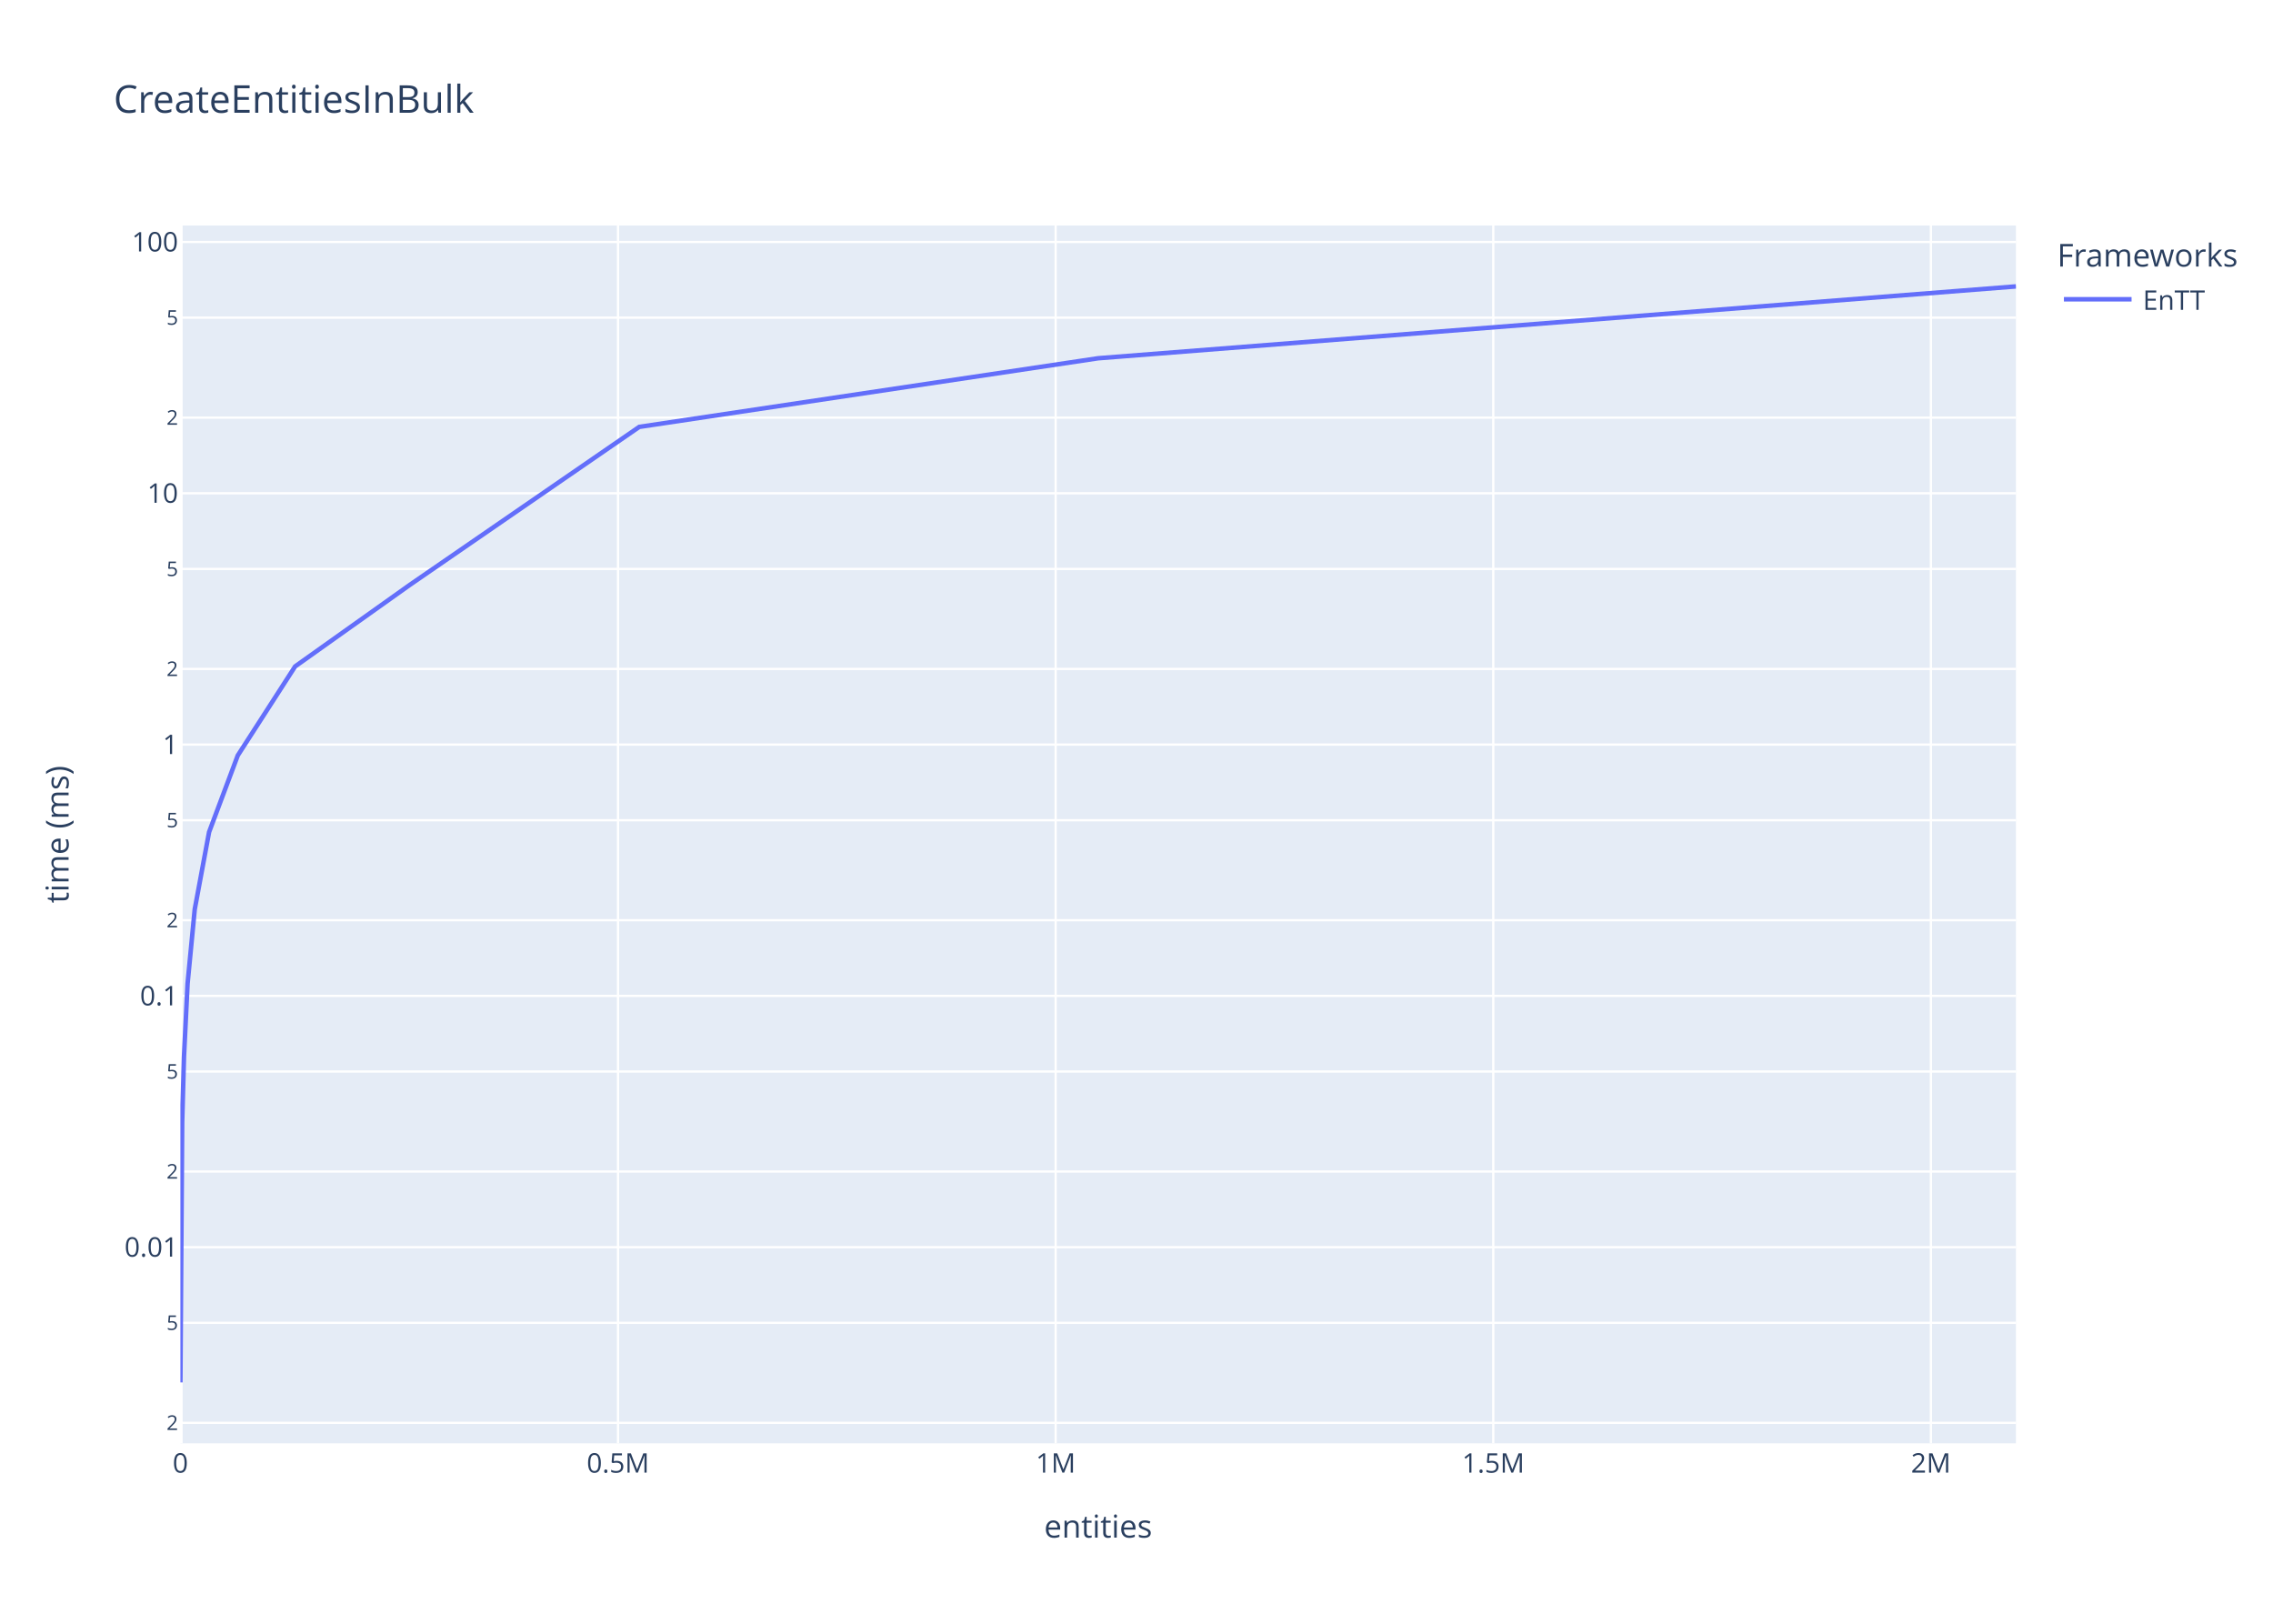
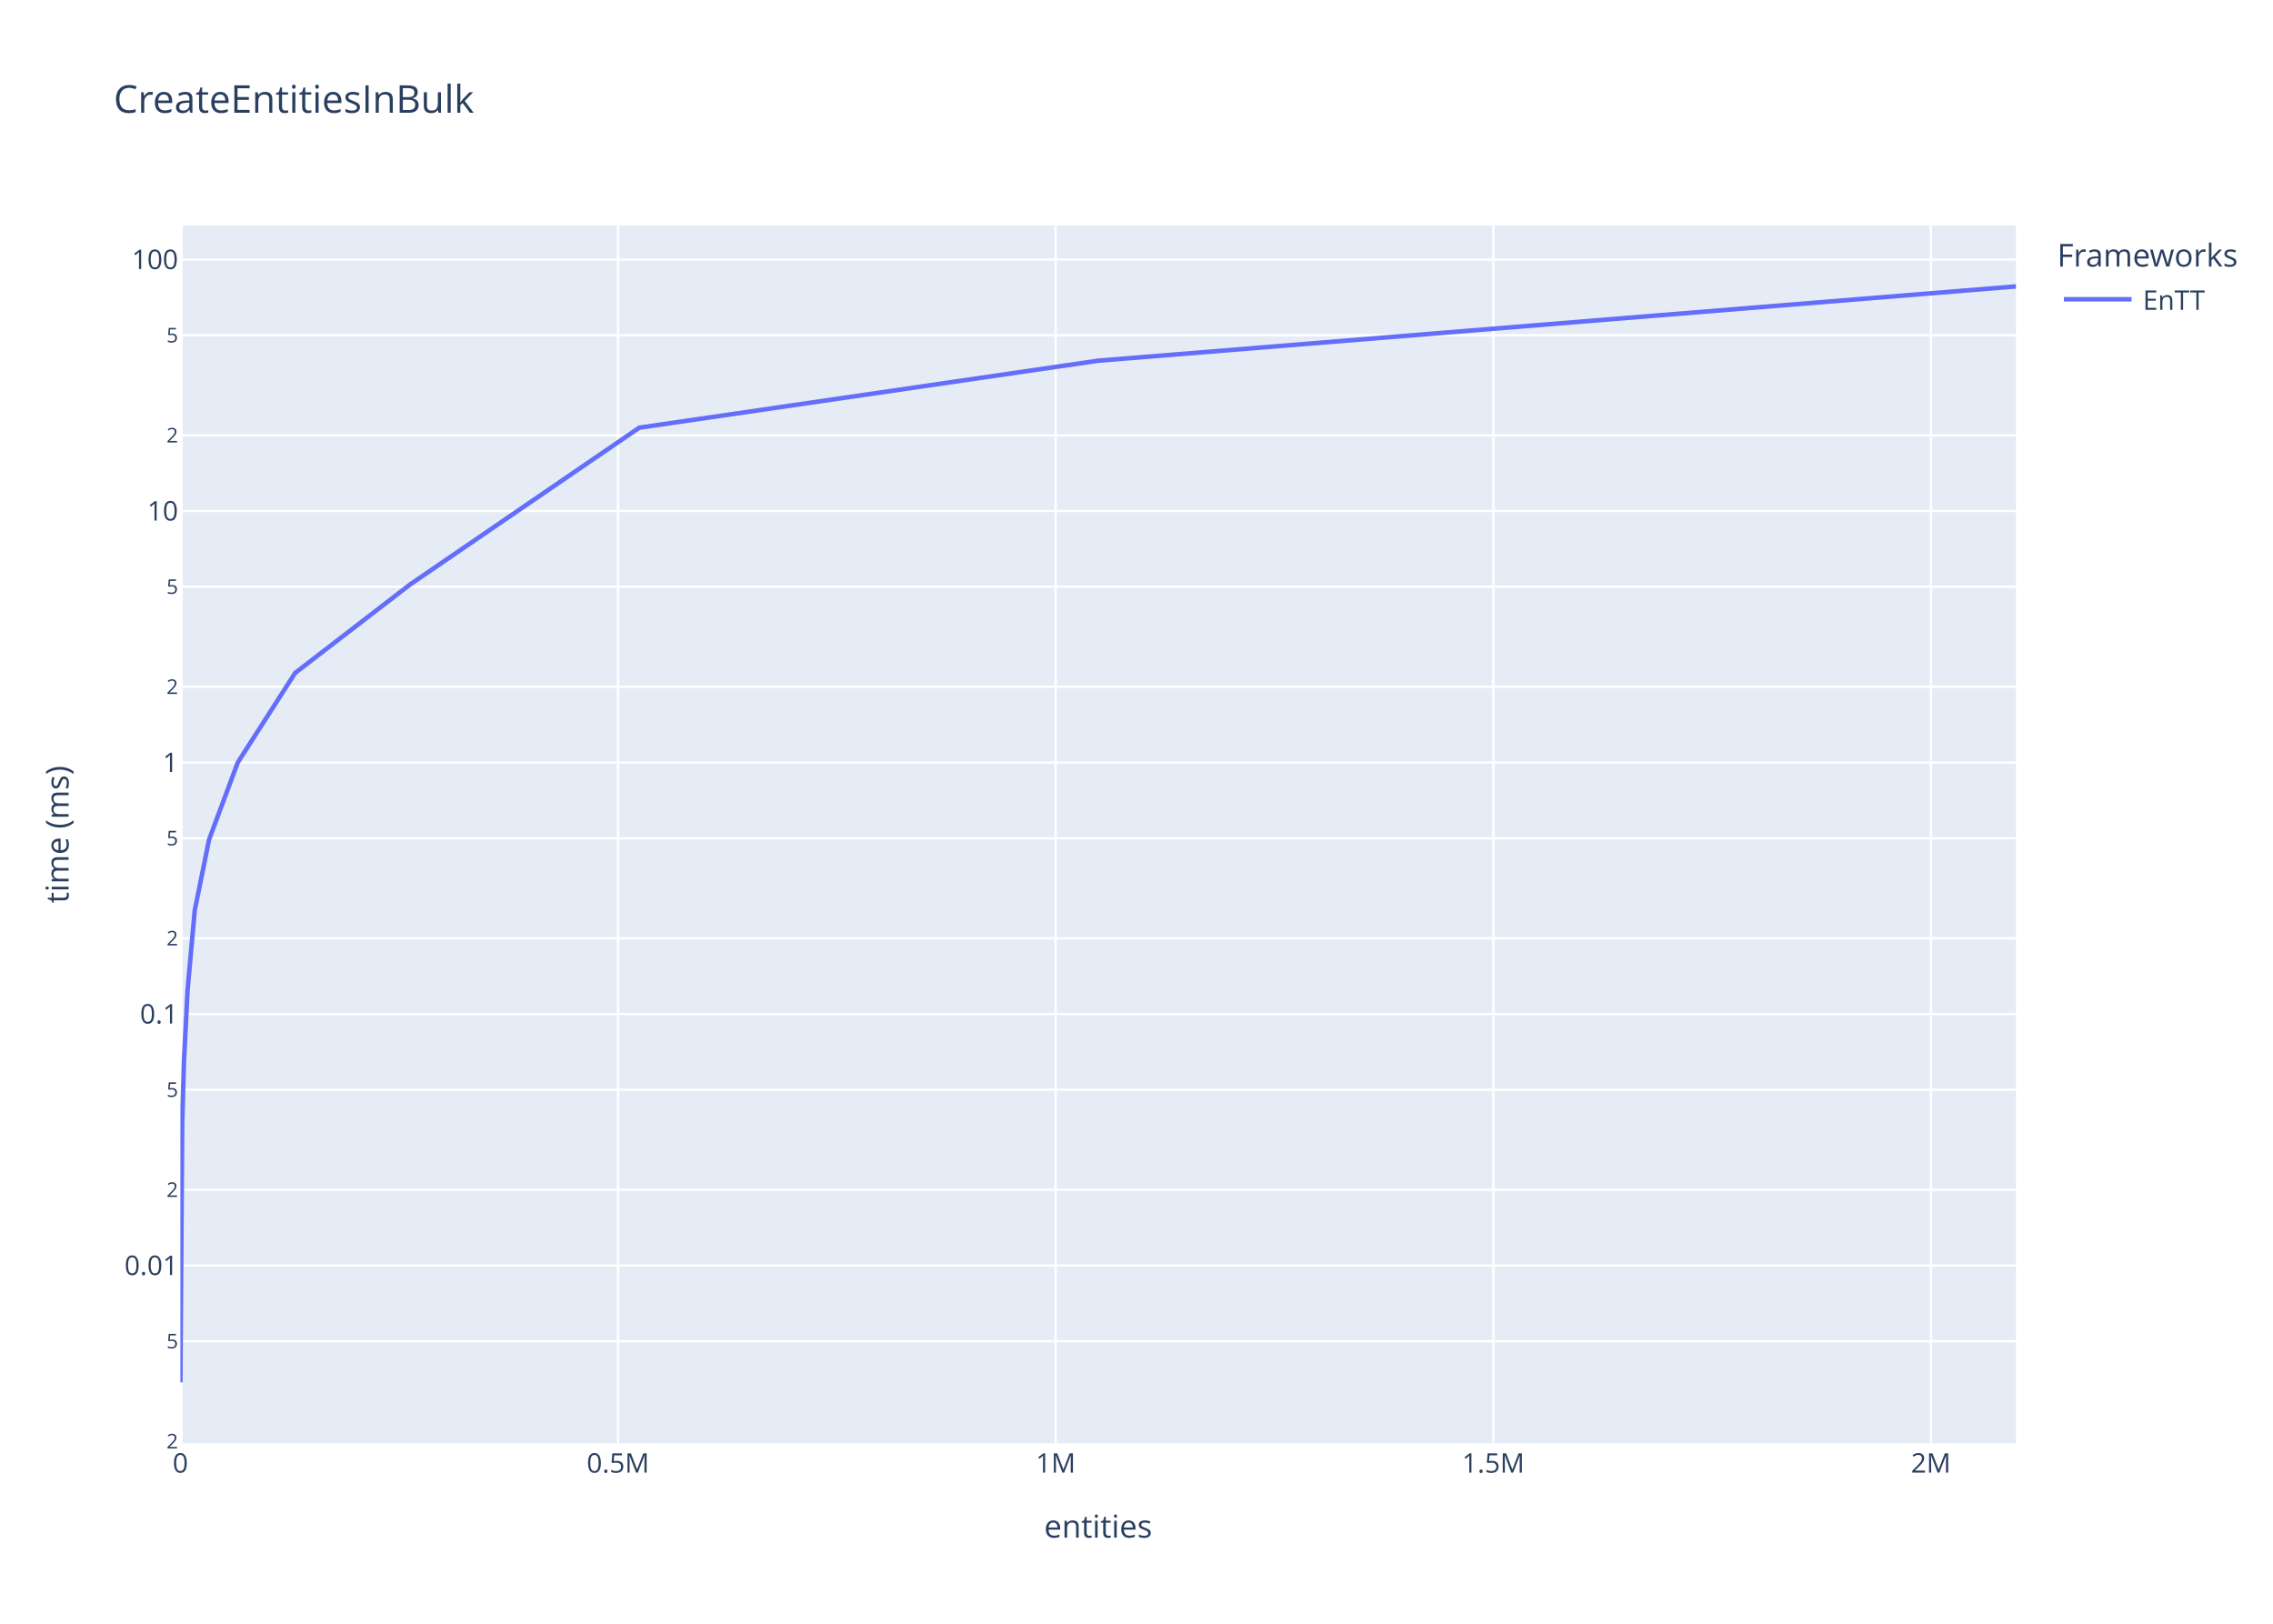
<svg xmlns="http://www.w3.org/2000/svg" class="main-svg" width="1008" height="720" style="" viewBox="0 0 1008 720">
  <rect x="0" y="0" width="1008" height="720" style="fill: rgb(255, 255, 255); fill-opacity: 1;" />
-   <defs id="defs-934cac">
+   <defs id="defs-e1e277">
    <g class="clips">
-       <clipPath id="clip934cacxyplot" class="plotclip">
+       <clipPath id="clipe1e277xyplot" class="plotclip">
        <rect width="814" height="540" />
      </clipPath>
-       <clipPath class="axesclip" id="clip934cacx">
+       <clipPath class="axesclip" id="clipe1e277x">
        <rect x="80" y="0" width="814" height="720" />
      </clipPath>
-       <clipPath class="axesclip" id="clip934cacy">
+       <clipPath class="axesclip" id="clipe1e277y">
        <rect x="0" y="100" width="1008" height="540" />
      </clipPath>
-       <clipPath class="axesclip" id="clip934cacxy">
+       <clipPath class="axesclip" id="clipe1e277xy">
        <rect x="80" y="100" width="814" height="540" />
      </clipPath>
    </g>
    <g class="gradients" />
    <g class="patterns" />
  </defs>
  <g class="bglayer">
    <rect class="bg" x="80" y="100" width="814" height="540" style="fill: rgb(229, 236, 246); fill-opacity: 1; stroke-width: 0;" />
  </g>
  <g class="layer-below">
    <g class="imagelayer" />
    <g class="shapelayer" />
  </g>
  <g class="cartesianlayer">
    <g class="subplot xy">
      <g class="layer-subplot">
        <g class="shapelayer" />
        <g class="imagelayer" />
      </g>
      <g class="minor-gridlayer">
        <g class="x" />
        <g class="y" />
      </g>
      <g class="gridlayer">
        <g class="x">
          <path class="xgrid crisp" transform="translate(274.07,0)" d="M0,100v540" style="stroke: rgb(255, 255, 255); stroke-opacity: 1; stroke-width: 1px;" />
          <path class="xgrid crisp" transform="translate(468.15,0)" d="M0,100v540" style="stroke: rgb(255, 255, 255); stroke-opacity: 1; stroke-width: 1px;" />
          <path class="xgrid crisp" transform="translate(662.22,0)" d="M0,100v540" style="stroke: rgb(255, 255, 255); stroke-opacity: 1; stroke-width: 1px;" />
          <path class="xgrid crisp" transform="translate(856.29,0)" d="M0,100v540" style="stroke: rgb(255, 255, 255); stroke-opacity: 1; stroke-width: 1px;" />
        </g>
        <g class="y">
-           <path class="ygrid crisp" transform="translate(0,630.91)" d="M80,0h814" style="stroke: rgb(255, 255, 255); stroke-opacity: 1; stroke-width: 1px;" />
-           <path class="ygrid crisp" transform="translate(0,586.57)" d="M80,0h814" style="stroke: rgb(255, 255, 255); stroke-opacity: 1; stroke-width: 1px;" />
-           <path class="ygrid crisp" transform="translate(0,553.03)" d="M80,0h814" style="stroke: rgb(255, 255, 255); stroke-opacity: 1; stroke-width: 1px;" />
-           <path class="ygrid crisp" transform="translate(0,519.48)" d="M80,0h814" style="stroke: rgb(255, 255, 255); stroke-opacity: 1; stroke-width: 1px;" />
-           <path class="ygrid crisp" transform="translate(0,475.14)" d="M80,0h814" style="stroke: rgb(255, 255, 255); stroke-opacity: 1; stroke-width: 1px;" />
-           <path class="ygrid crisp" transform="translate(0,441.6)" d="M80,0h814" style="stroke: rgb(255, 255, 255); stroke-opacity: 1; stroke-width: 1px;" />
-           <path class="ygrid crisp" transform="translate(0,408.05)" d="M80,0h814" style="stroke: rgb(255, 255, 255); stroke-opacity: 1; stroke-width: 1px;" />
-           <path class="ygrid crisp" transform="translate(0,363.71)" d="M80,0h814" style="stroke: rgb(255, 255, 255); stroke-opacity: 1; stroke-width: 1px;" />
-           <path class="ygrid crisp" transform="translate(0,330.16)" d="M80,0h814" style="stroke: rgb(255, 255, 255); stroke-opacity: 1; stroke-width: 1px;" />
-           <path class="ygrid crisp" transform="translate(0,296.62)" d="M80,0h814" style="stroke: rgb(255, 255, 255); stroke-opacity: 1; stroke-width: 1px;" />
-           <path class="ygrid crisp" transform="translate(0,252.28)" d="M80,0h814" style="stroke: rgb(255, 255, 255); stroke-opacity: 1; stroke-width: 1px;" />
-           <path class="ygrid crisp" transform="translate(0,218.73)" d="M80,0h814" style="stroke: rgb(255, 255, 255); stroke-opacity: 1; stroke-width: 1px;" />
-           <path class="ygrid crisp" transform="translate(0,185.19)" d="M80,0h814" style="stroke: rgb(255, 255, 255); stroke-opacity: 1; stroke-width: 1px;" />
-           <path class="ygrid crisp" transform="translate(0,140.85)" d="M80,0h814" style="stroke: rgb(255, 255, 255); stroke-opacity: 1; stroke-width: 1px;" />
-           <path class="ygrid crisp" transform="translate(0,107.3)" d="M80,0h814" style="stroke: rgb(255, 255, 255); stroke-opacity: 1; stroke-width: 1px;" />
+           <path class="ygrid crisp" transform="translate(0,594.73)" d="M80,0h814" style="stroke: rgb(255, 255, 255); stroke-opacity: 1; stroke-width: 1px;" />
+           <path class="ygrid crisp" transform="translate(0,561.16)" d="M80,0h814" style="stroke: rgb(255, 255, 255); stroke-opacity: 1; stroke-width: 1px;" />
+           <path class="ygrid crisp" transform="translate(0,527.59)" d="M80,0h814" style="stroke: rgb(255, 255, 255); stroke-opacity: 1; stroke-width: 1px;" />
+           <path class="ygrid crisp" transform="translate(0,483.22)" d="M80,0h814" style="stroke: rgb(255, 255, 255); stroke-opacity: 1; stroke-width: 1px;" />
+           <path class="ygrid crisp" transform="translate(0,449.65)" d="M80,0h814" style="stroke: rgb(255, 255, 255); stroke-opacity: 1; stroke-width: 1px;" />
+           <path class="ygrid crisp" transform="translate(0,416.08)" d="M80,0h814" style="stroke: rgb(255, 255, 255); stroke-opacity: 1; stroke-width: 1px;" />
+           <path class="ygrid crisp" transform="translate(0,371.7)" d="M80,0h814" style="stroke: rgb(255, 255, 255); stroke-opacity: 1; stroke-width: 1px;" />
+           <path class="ygrid crisp" transform="translate(0,338.13)" d="M80,0h814" style="stroke: rgb(255, 255, 255); stroke-opacity: 1; stroke-width: 1px;" />
+           <path class="ygrid crisp" transform="translate(0,304.56)" d="M80,0h814" style="stroke: rgb(255, 255, 255); stroke-opacity: 1; stroke-width: 1px;" />
+           <path class="ygrid crisp" transform="translate(0,260.18)" d="M80,0h814" style="stroke: rgb(255, 255, 255); stroke-opacity: 1; stroke-width: 1px;" />
+           <path class="ygrid crisp" transform="translate(0,226.61)" d="M80,0h814" style="stroke: rgb(255, 255, 255); stroke-opacity: 1; stroke-width: 1px;" />
+           <path class="ygrid crisp" transform="translate(0,193.04)" d="M80,0h814" style="stroke: rgb(255, 255, 255); stroke-opacity: 1; stroke-width: 1px;" />
+           <path class="ygrid crisp" transform="translate(0,148.67)" d="M80,0h814" style="stroke: rgb(255, 255, 255); stroke-opacity: 1; stroke-width: 1px;" />
+           <path class="ygrid crisp" transform="translate(0,115.1)" d="M80,0h814" style="stroke: rgb(255, 255, 255); stroke-opacity: 1; stroke-width: 1px;" />
        </g>
      </g>
      <g class="zerolinelayer">
        <path class="xzl zl crisp" transform="translate(80,0)" d="M0,100v540" style="stroke: rgb(255, 255, 255); stroke-opacity: 1; stroke-width: 2px;" />
      </g>
      <path class="xlines-below" />
      <path class="ylines-below" />
      <g class="overlines-below" />
      <g class="xaxislayer-below" />
      <g class="yaxislayer-below" />
      <g class="overaxes-below" />
-       <g class="plot" transform="translate(80,100)" clip-path="url(#clip934cacxyplot)">
+       <g class="plot" transform="translate(80,100)" clip-path="url(#clipe1e277xyplot)">
        <g class="scatterlayer mlayer">
-           <g class="trace scatter trace9ff8cf" style="stroke-miterlimit: 2; opacity: 1;">
+           <g class="trace scatter trace66a5b9" style="stroke-miterlimit: 2; opacity: 1;">
            <g class="fills" />
            <g class="errorbars" />
            <g class="lines">
-               <path class="js-line" d="M0,513L0.79,397.62L1.59,368.58L3.18,336.19L6.36,303.18L12.72,268.97L25.44,234.99L50.88,195.5L101.75,159.34L203.5,89.29L407,58.86L814,27" style="vector-effect: non-scaling-stroke; fill: none; stroke: rgb(99, 110, 250); stroke-opacity: 1; stroke-width: 2px; opacity: 1;" />
+               <path class="js-line" d="M0,513L0.79,398.48L1.59,370.35L3.18,338.99L6.36,303.68L12.72,272.28L25.44,238.11L50.88,198.4L101.75,159.25L203.5,89.64L407,59.94L814,27" style="vector-effect: non-scaling-stroke; fill: none; stroke: rgb(99, 110, 250); stroke-opacity: 1; stroke-width: 2px; opacity: 1;" />
            </g>
            <g class="points" />
            <g class="text" />
          </g>
        </g>
      </g>
      <g class="overplot" />
      <path class="xlines-above crisp" d="M0,0" style="fill: none;" />
      <path class="ylines-above crisp" d="M0,0" style="fill: none;" />
      <g class="overlines-above" />
      <g class="xaxislayer-above">
        <g class="xtick">
          <text text-anchor="middle" x="0" y="653" transform="translate(80,0)" style="font-family: 'Open Sans', verdana, arial, sans-serif; font-size: 12px; fill: rgb(42, 63, 95); fill-opacity: 1; white-space: pre; opacity: 1;">0</text>
        </g>
        <g class="xtick">
          <text text-anchor="middle" x="0" y="653" style="font-family: 'Open Sans', verdana, arial, sans-serif; font-size: 12px; fill: rgb(42, 63, 95); fill-opacity: 1; white-space: pre; opacity: 1;" transform="translate(274.07,0)">0.5M</text>
        </g>
        <g class="xtick">
          <text text-anchor="middle" x="0" y="653" style="font-family: 'Open Sans', verdana, arial, sans-serif; font-size: 12px; fill: rgb(42, 63, 95); fill-opacity: 1; white-space: pre; opacity: 1;" transform="translate(468.15,0)">1M</text>
        </g>
        <g class="xtick">
          <text text-anchor="middle" x="0" y="653" style="font-family: 'Open Sans', verdana, arial, sans-serif; font-size: 12px; fill: rgb(42, 63, 95); fill-opacity: 1; white-space: pre; opacity: 1;" transform="translate(662.22,0)">1.5M</text>
        </g>
        <g class="xtick">
          <text text-anchor="middle" x="0" y="653" style="font-family: 'Open Sans', verdana, arial, sans-serif; font-size: 12px; fill: rgb(42, 63, 95); fill-opacity: 1; white-space: pre; opacity: 1;" transform="translate(856.29,0)">2M</text>
        </g>
      </g>
      <g class="yaxislayer-above">
        <g class="ytick">
-           <text text-anchor="end" x="79" y="3.15" transform="translate(0,630.91)" style="font-family: 'Open Sans', verdana, arial, sans-serif; font-size: 9px; fill: rgb(42, 63, 95); fill-opacity: 1; white-space: pre; opacity: 1;">2</text>
-         </g>
-         <g class="ytick">
-           <text text-anchor="end" x="79" y="3.15" style="font-family: 'Open Sans', verdana, arial, sans-serif; font-size: 9px; fill: rgb(42, 63, 95); fill-opacity: 1; white-space: pre; opacity: 1;" transform="translate(0,586.57)">5</text>
-         </g>
-         <g class="ytick">
-           <text text-anchor="end" x="79" y="4.2" style="font-family: 'Open Sans', verdana, arial, sans-serif; font-size: 12px; fill: rgb(42, 63, 95); fill-opacity: 1; white-space: pre; opacity: 1;" transform="translate(0,553.03)">0.01</text>
-         </g>
-         <g class="ytick">
-           <text text-anchor="end" x="79" y="3.15" style="font-family: 'Open Sans', verdana, arial, sans-serif; font-size: 9px; fill: rgb(42, 63, 95); fill-opacity: 1; white-space: pre; opacity: 1;" transform="translate(0,519.48)">2</text>
-         </g>
-         <g class="ytick">
-           <text text-anchor="end" x="79" y="3.15" style="font-family: 'Open Sans', verdana, arial, sans-serif; font-size: 9px; fill: rgb(42, 63, 95); fill-opacity: 1; white-space: pre; opacity: 1;" transform="translate(0,475.14)">5</text>
-         </g>
-         <g class="ytick">
-           <text text-anchor="end" x="79" y="4.2" style="font-family: 'Open Sans', verdana, arial, sans-serif; font-size: 12px; fill: rgb(42, 63, 95); fill-opacity: 1; white-space: pre; opacity: 1;" transform="translate(0,441.6)">0.1</text>
-         </g>
-         <g class="ytick">
-           <text text-anchor="end" x="79" y="3.15" style="font-family: 'Open Sans', verdana, arial, sans-serif; font-size: 9px; fill: rgb(42, 63, 95); fill-opacity: 1; white-space: pre; opacity: 1;" transform="translate(0,408.05)">2</text>
-         </g>
-         <g class="ytick">
-           <text text-anchor="end" x="79" y="3.15" style="font-family: 'Open Sans', verdana, arial, sans-serif; font-size: 9px; fill: rgb(42, 63, 95); fill-opacity: 1; white-space: pre; opacity: 1;" transform="translate(0,363.71)">5</text>
-         </g>
-         <g class="ytick">
-           <text text-anchor="end" x="79" y="4.2" style="font-family: 'Open Sans', verdana, arial, sans-serif; font-size: 12px; fill: rgb(42, 63, 95); fill-opacity: 1; white-space: pre; opacity: 1;" transform="translate(0,330.16)">1</text>
-         </g>
-         <g class="ytick">
-           <text text-anchor="end" x="79" y="3.15" style="font-family: 'Open Sans', verdana, arial, sans-serif; font-size: 9px; fill: rgb(42, 63, 95); fill-opacity: 1; white-space: pre; opacity: 1;" transform="translate(0,296.62)">2</text>
-         </g>
-         <g class="ytick">
-           <text text-anchor="end" x="79" y="3.15" style="font-family: 'Open Sans', verdana, arial, sans-serif; font-size: 9px; fill: rgb(42, 63, 95); fill-opacity: 1; white-space: pre; opacity: 1;" transform="translate(0,252.28)">5</text>
-         </g>
-         <g class="ytick">
-           <text text-anchor="end" x="79" y="4.2" style="font-family: 'Open Sans', verdana, arial, sans-serif; font-size: 12px; fill: rgb(42, 63, 95); fill-opacity: 1; white-space: pre; opacity: 1;" transform="translate(0,218.73)">10</text>
-         </g>
-         <g class="ytick">
-           <text text-anchor="end" x="79" y="3.15" style="font-family: 'Open Sans', verdana, arial, sans-serif; font-size: 9px; fill: rgb(42, 63, 95); fill-opacity: 1; white-space: pre; opacity: 1;" transform="translate(0,185.19)">2</text>
-         </g>
-         <g class="ytick">
-           <text text-anchor="end" x="79" y="3.15" style="font-family: 'Open Sans', verdana, arial, sans-serif; font-size: 9px; fill: rgb(42, 63, 95); fill-opacity: 1; white-space: pre; opacity: 1;" transform="translate(0,140.85)">5</text>
-         </g>
-         <g class="ytick">
-           <text text-anchor="end" x="79" y="4.2" style="font-family: 'Open Sans', verdana, arial, sans-serif; font-size: 12px; fill: rgb(42, 63, 95); fill-opacity: 1; white-space: pre; opacity: 1;" transform="translate(0,107.3)">100</text>
+           <text text-anchor="end" x="79" y="3.15" transform="translate(0,639.11)" style="font-family: 'Open Sans', verdana, arial, sans-serif; font-size: 9px; fill: rgb(42, 63, 95); fill-opacity: 1; white-space: pre; opacity: 1;">2</text>
+         </g>
+         <g class="ytick">
+           <text text-anchor="end" x="79" y="3.15" style="font-family: 'Open Sans', verdana, arial, sans-serif; font-size: 9px; fill: rgb(42, 63, 95); fill-opacity: 1; white-space: pre; opacity: 1;" transform="translate(0,594.73)">5</text>
+         </g>
+         <g class="ytick">
+           <text text-anchor="end" x="79" y="4.2" style="font-family: 'Open Sans', verdana, arial, sans-serif; font-size: 12px; fill: rgb(42, 63, 95); fill-opacity: 1; white-space: pre; opacity: 1;" transform="translate(0,561.16)">0.01</text>
+         </g>
+         <g class="ytick">
+           <text text-anchor="end" x="79" y="3.15" style="font-family: 'Open Sans', verdana, arial, sans-serif; font-size: 9px; fill: rgb(42, 63, 95); fill-opacity: 1; white-space: pre; opacity: 1;" transform="translate(0,527.59)">2</text>
+         </g>
+         <g class="ytick">
+           <text text-anchor="end" x="79" y="3.15" style="font-family: 'Open Sans', verdana, arial, sans-serif; font-size: 9px; fill: rgb(42, 63, 95); fill-opacity: 1; white-space: pre; opacity: 1;" transform="translate(0,483.22)">5</text>
+         </g>
+         <g class="ytick">
+           <text text-anchor="end" x="79" y="4.2" style="font-family: 'Open Sans', verdana, arial, sans-serif; font-size: 12px; fill: rgb(42, 63, 95); fill-opacity: 1; white-space: pre; opacity: 1;" transform="translate(0,449.65)">0.1</text>
+         </g>
+         <g class="ytick">
+           <text text-anchor="end" x="79" y="3.15" style="font-family: 'Open Sans', verdana, arial, sans-serif; font-size: 9px; fill: rgb(42, 63, 95); fill-opacity: 1; white-space: pre; opacity: 1;" transform="translate(0,416.08)">2</text>
+         </g>
+         <g class="ytick">
+           <text text-anchor="end" x="79" y="3.15" style="font-family: 'Open Sans', verdana, arial, sans-serif; font-size: 9px; fill: rgb(42, 63, 95); fill-opacity: 1; white-space: pre; opacity: 1;" transform="translate(0,371.7)">5</text>
+         </g>
+         <g class="ytick">
+           <text text-anchor="end" x="79" y="4.2" style="font-family: 'Open Sans', verdana, arial, sans-serif; font-size: 12px; fill: rgb(42, 63, 95); fill-opacity: 1; white-space: pre; opacity: 1;" transform="translate(0,338.13)">1</text>
+         </g>
+         <g class="ytick">
+           <text text-anchor="end" x="79" y="3.15" style="font-family: 'Open Sans', verdana, arial, sans-serif; font-size: 9px; fill: rgb(42, 63, 95); fill-opacity: 1; white-space: pre; opacity: 1;" transform="translate(0,304.56)">2</text>
+         </g>
+         <g class="ytick">
+           <text text-anchor="end" x="79" y="3.15" style="font-family: 'Open Sans', verdana, arial, sans-serif; font-size: 9px; fill: rgb(42, 63, 95); fill-opacity: 1; white-space: pre; opacity: 1;" transform="translate(0,260.18)">5</text>
+         </g>
+         <g class="ytick">
+           <text text-anchor="end" x="79" y="4.2" style="font-family: 'Open Sans', verdana, arial, sans-serif; font-size: 12px; fill: rgb(42, 63, 95); fill-opacity: 1; white-space: pre; opacity: 1;" transform="translate(0,226.61)">10</text>
+         </g>
+         <g class="ytick">
+           <text text-anchor="end" x="79" y="3.15" style="font-family: 'Open Sans', verdana, arial, sans-serif; font-size: 9px; fill: rgb(42, 63, 95); fill-opacity: 1; white-space: pre; opacity: 1;" transform="translate(0,193.04)">2</text>
+         </g>
+         <g class="ytick">
+           <text text-anchor="end" x="79" y="3.15" style="font-family: 'Open Sans', verdana, arial, sans-serif; font-size: 9px; fill: rgb(42, 63, 95); fill-opacity: 1; white-space: pre; opacity: 1;" transform="translate(0,148.67)">5</text>
+         </g>
+         <g class="ytick">
+           <text text-anchor="end" x="79" y="4.2" style="font-family: 'Open Sans', verdana, arial, sans-serif; font-size: 12px; fill: rgb(42, 63, 95); fill-opacity: 1; white-space: pre; opacity: 1;" transform="translate(0,115.1)">100</text>
        </g>
      </g>
      <g class="overaxes-above" />
    </g>
  </g>
  <g class="polarlayer" />
  <g class="smithlayer" />
  <g class="ternarylayer" />
  <g class="geolayer" />
  <g class="funnelarealayer" />
  <g class="pielayer" />
  <g class="iciclelayer" />
  <g class="treemaplayer" />
  <g class="sunburstlayer" />
  <g class="glimages" />
-   <defs id="topdefs-934cac">
+   <defs id="topdefs-e1e277">
    <g class="clips" />
-     <clipPath id="legend934cac">
+     <clipPath id="legende1e277">
      <rect width="86" height="48" x="0" y="0" />
    </clipPath>
  </defs>
  <g class="layer-above">
    <g class="imagelayer" />
    <g class="shapelayer" />
  </g>
  <g class="infolayer">
    <g class="legend" pointer-events="all" transform="translate(910.28,100)">
      <rect class="bg" shape-rendering="crispEdges" width="86" height="48" x="0" y="0" style="stroke: rgb(68, 68, 68); stroke-opacity: 1; fill: rgb(255, 255, 255); fill-opacity: 1; stroke-width: 0px;" />
-       <g class="scrollbox" transform="" clip-path="url(#legend934cac)">
+       <g class="scrollbox" transform="" clip-path="url(#legende1e277)">
        <text class="legendtitletext" text-anchor="start" x="2" y="18.2" style="font-family: 'Open Sans', verdana, arial, sans-serif; font-size: 14px; fill: rgb(42, 63, 95); fill-opacity: 1; white-space: pre;">Frameworks</text>
        <g class="groups" transform="">
          <g class="traces" transform="translate(0,32.7)" style="opacity: 1;">
            <text class="legendtext" text-anchor="start" x="40" y="4.68" style="font-family: 'Open Sans', verdana, arial, sans-serif; font-size: 12px; fill: rgb(42, 63, 95); fill-opacity: 1; white-space: pre;">EnTT</text>
            <g class="layers" style="opacity: 1;">
              <g class="legendfill" />
              <g class="legendlines">
                <path class="js-line" d="M5,0h30" style="fill: none; stroke: rgb(99, 110, 250); stroke-opacity: 1; stroke-width: 2px;" />
              </g>
              <g class="legendsymbols">
                <g class="legendpoints" />
              </g>
            </g>
            <rect class="legendtoggle" x="0" y="-9.5" width="67.688" height="19" style="fill: rgb(0, 0, 0); fill-opacity: 0;" />
          </g>
        </g>
      </g>
      <rect class="scrollbar" rx="20" ry="3" width="0" height="0" x="0" y="0" style="fill: rgb(128, 139, 164); fill-opacity: 1;" />
    </g>
    <g class="g-gtitle">
      <text class="gtitle" x="50.4" y="50" text-anchor="start" dy="0em" style="font-family: 'Open Sans', verdana, arial, sans-serif; font-size: 17px; fill: rgb(42, 63, 95); opacity: 1; font-weight: normal; white-space: pre;">CreateEntitiesInBulk</text>
    </g>
    <g class="g-xtitle">
      <text class="xtitle" x="487" y="681.8" text-anchor="middle" style="font-family: 'Open Sans', verdana, arial, sans-serif; font-size: 14px; fill: rgb(42, 63, 95); opacity: 1; font-weight: normal; white-space: pre;">entities</text>
    </g>
    <g class="g-ytitle">
      <text class="ytitle" transform="rotate(-90,30.41875,370)" x="30.419" y="370" text-anchor="middle" style="font-family: 'Open Sans', verdana, arial, sans-serif; font-size: 14px; fill: rgb(42, 63, 95); opacity: 1; font-weight: normal; white-space: pre;">time (ms)</text>
    </g>
  </g>
</svg>
